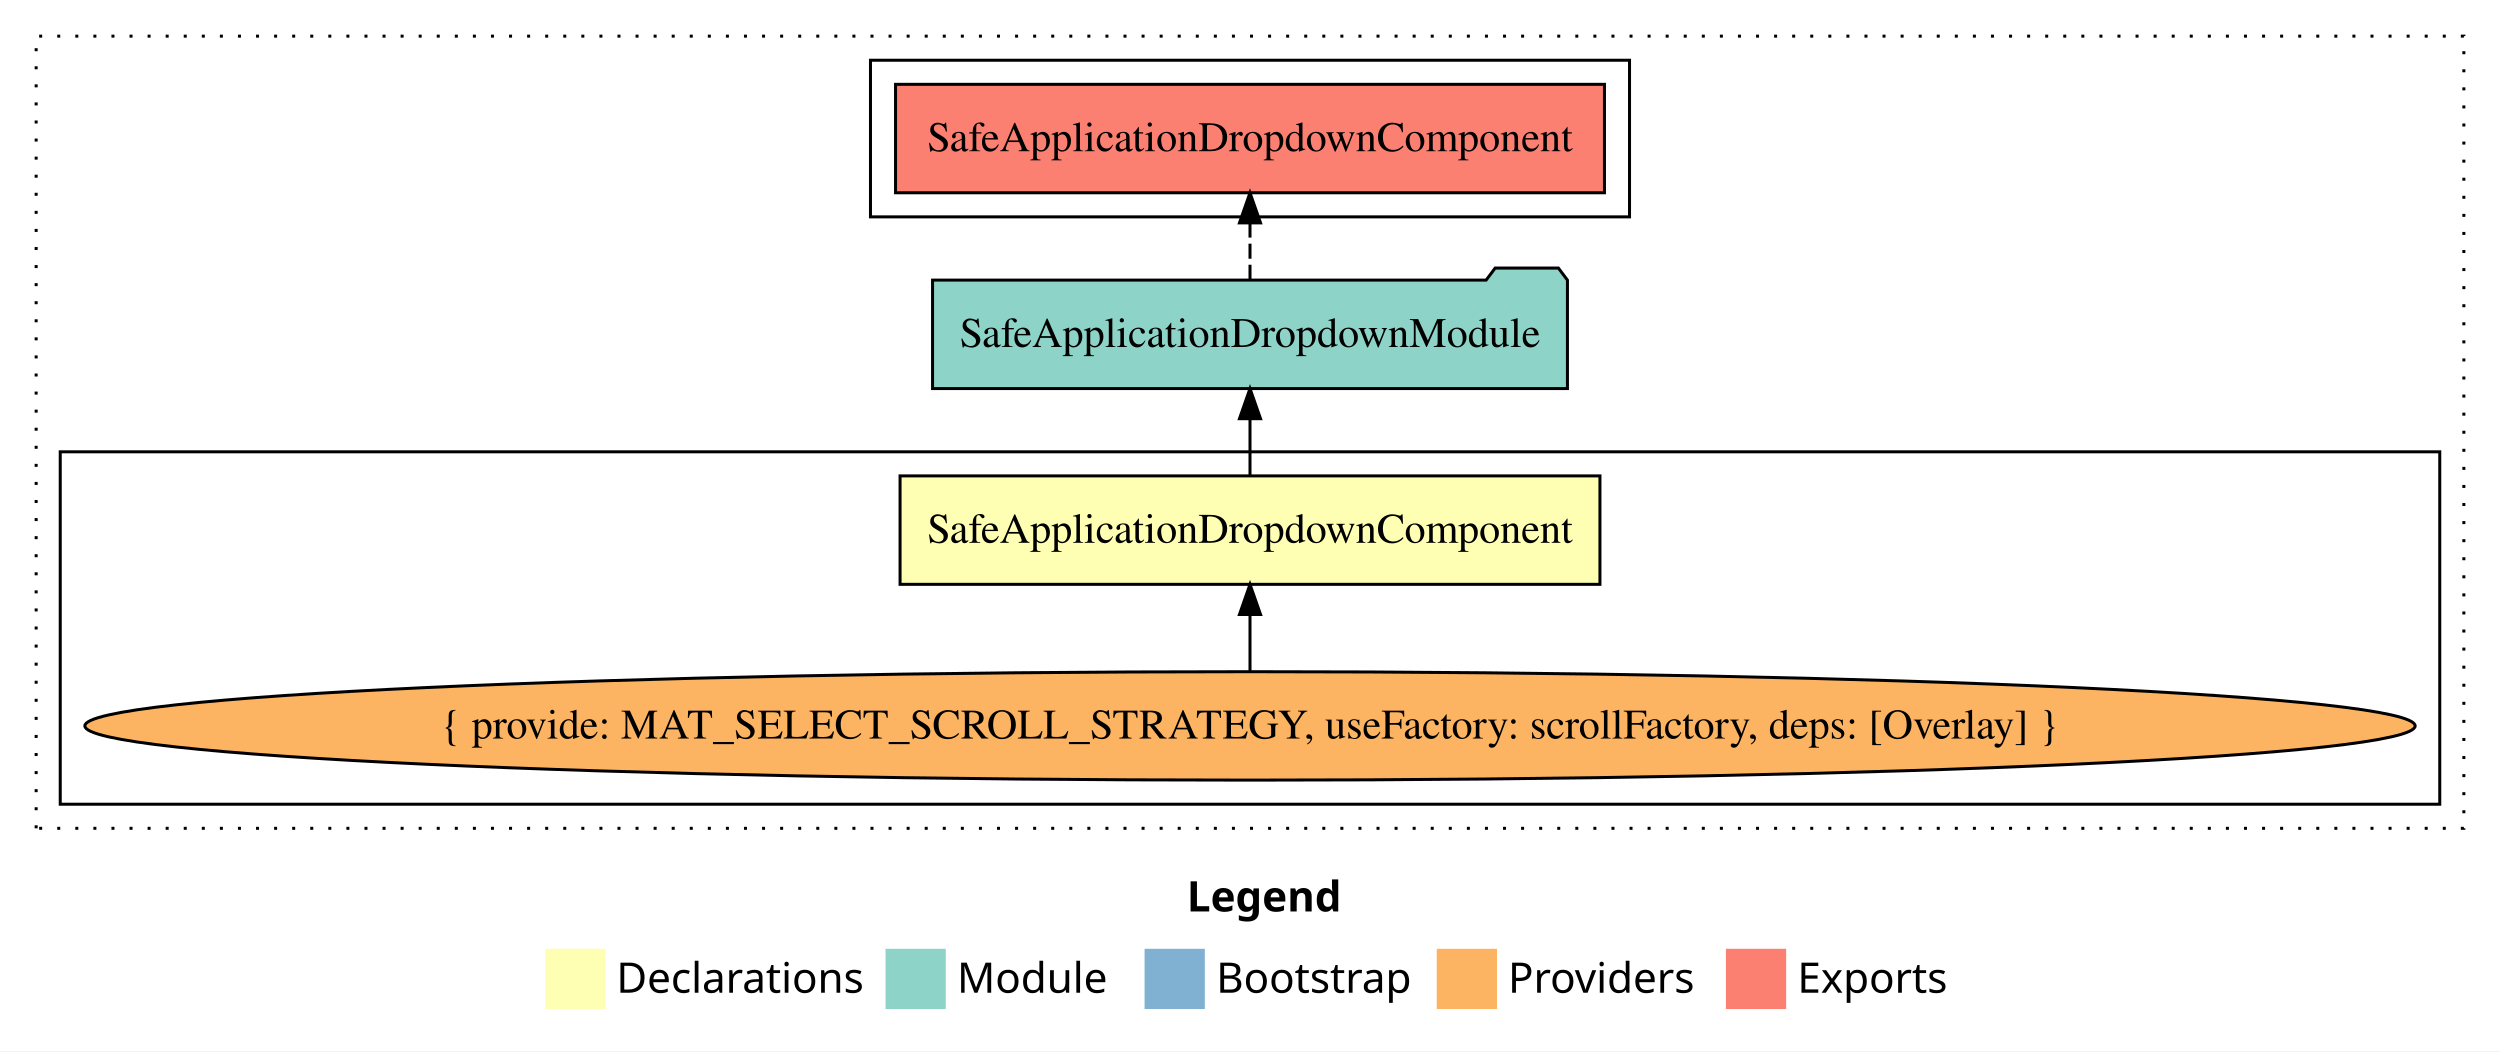
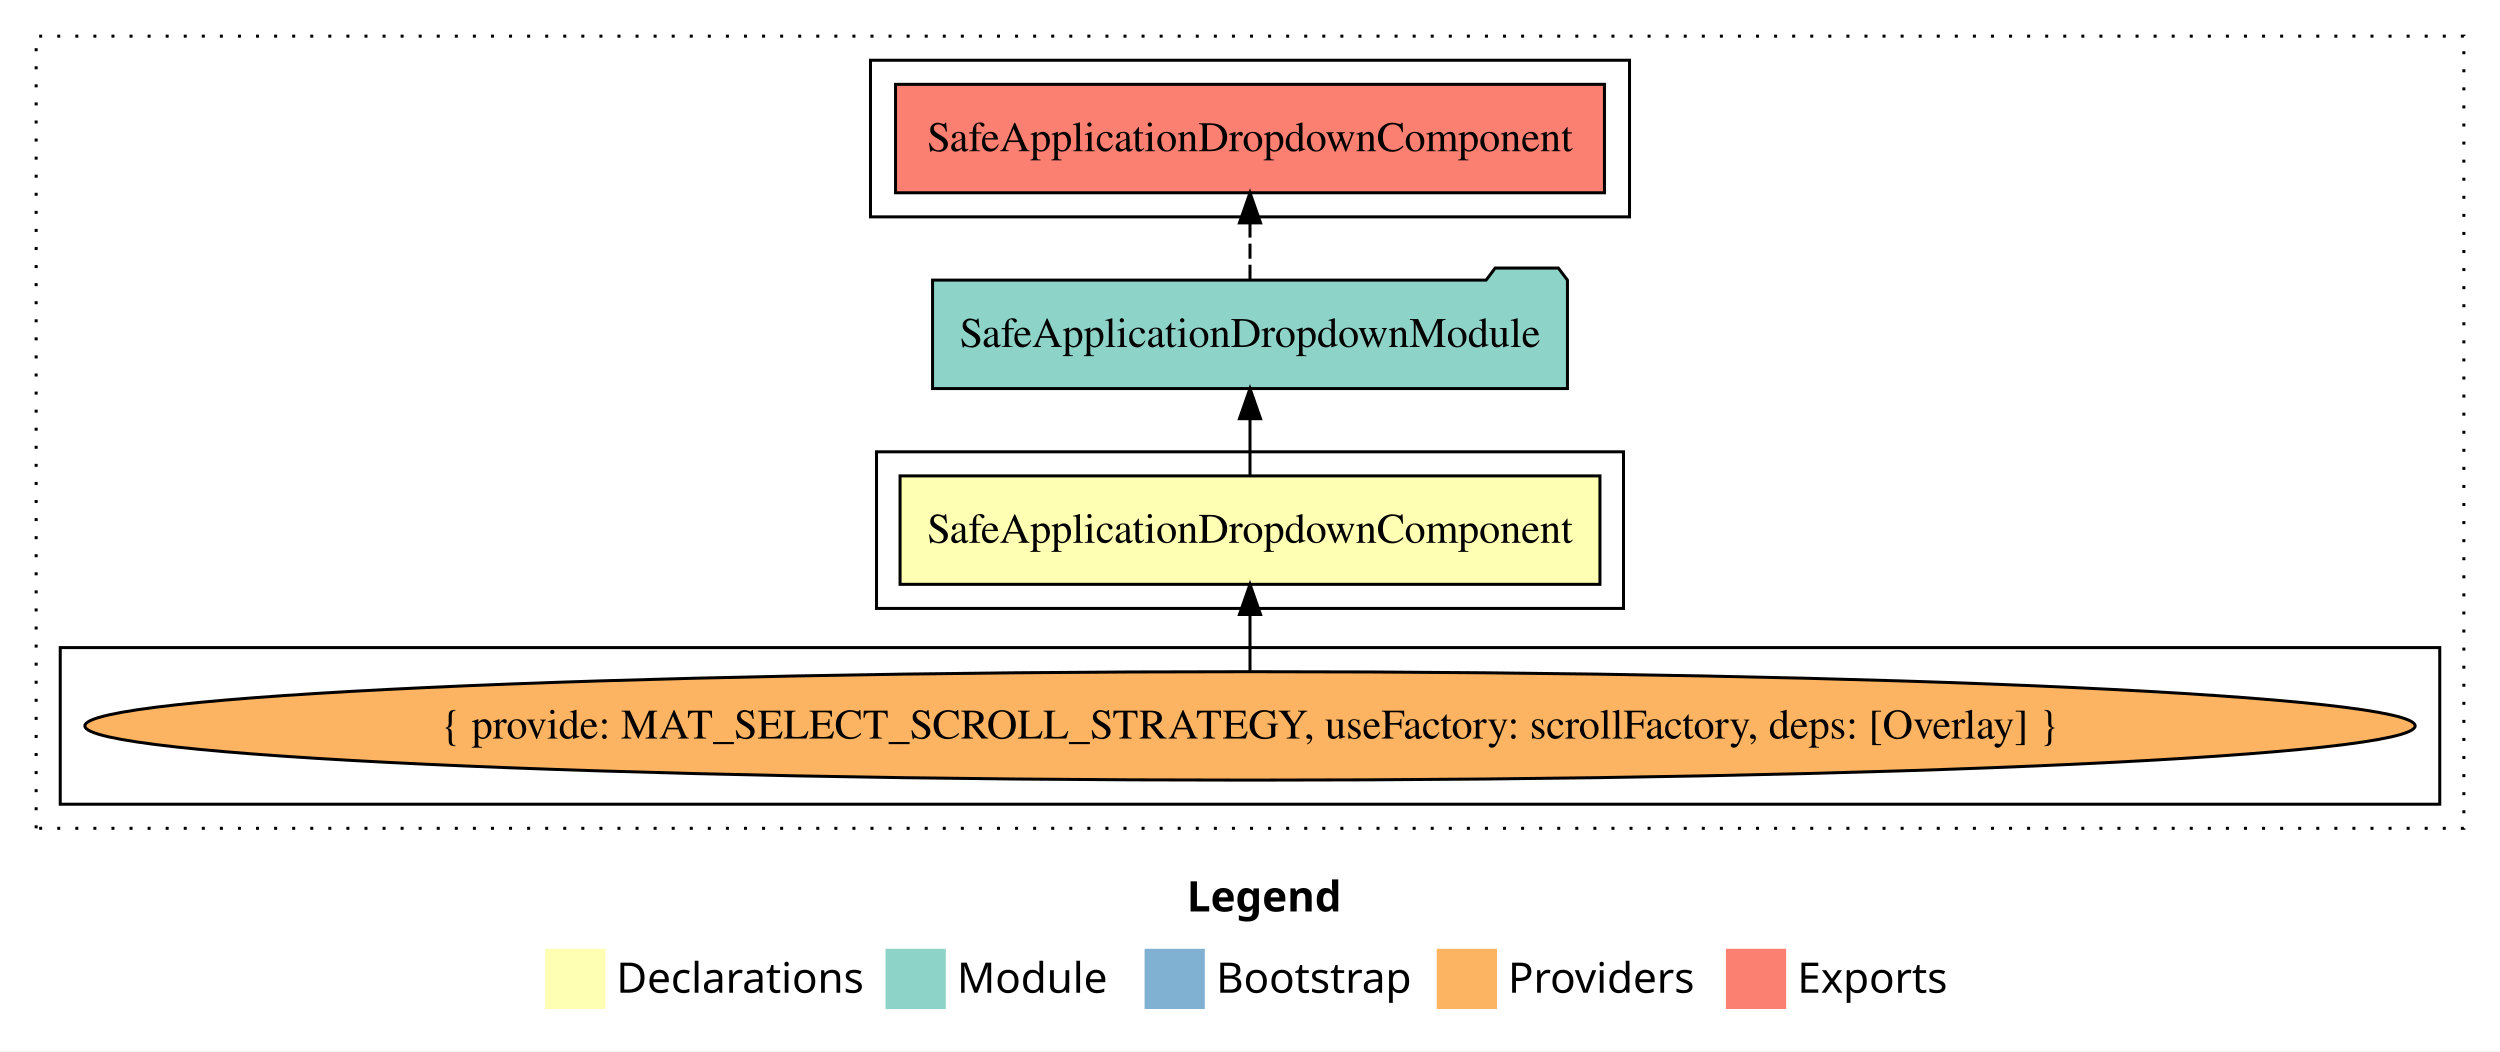
<svg xmlns="http://www.w3.org/2000/svg" width="830pt" height="349pt" viewBox="0.00 0.00 830.00 349.00">
  <g id="graph0" class="graph" transform="scale(1 1) rotate(0) translate(4 345)">
    <polygon fill="white" stroke="transparent" points="-4,4 -4,-345 826,-345 826,4 -4,4" />
    <text text-anchor="start" x="390.01" y="-42.4" font-family="sans-serif" font-weight="bold" font-size="14.00">Legend</text>
    <polygon fill="#ffffb3" stroke="transparent" points="177,-10 177,-30 197,-30 197,-10 177,-10" />
    <text text-anchor="start" x="200.63" y="-15.4" font-family="sans-serif" font-size="14.00">  Declarations</text>
    <polygon fill="#8dd3c7" stroke="transparent" points="290,-10 290,-30 310,-30 310,-10 290,-10" />
    <text text-anchor="start" x="313.73" y="-15.4" font-family="sans-serif" font-size="14.00">  Module</text>
    <polygon fill="#80b1d3" stroke="transparent" points="376,-10 376,-30 396,-30 396,-10 376,-10" />
    <text text-anchor="start" x="399.78" y="-15.4" font-family="sans-serif" font-size="14.00">  Bootstrap</text>
    <polygon fill="#fdb462" stroke="transparent" points="473,-10 473,-30 493,-30 493,-10 473,-10" />
    <text text-anchor="start" x="496.67" y="-15.4" font-family="sans-serif" font-size="14.00">  Providers</text>
    <polygon fill="#fb8072" stroke="transparent" points="569,-10 569,-30 589,-30 589,-10 569,-10" />
    <text text-anchor="start" x="592.73" y="-15.4" font-family="sans-serif" font-size="14.00">  Exports</text>
    <g id="clust1" class="cluster">
      <polygon fill="none" stroke="black" stroke-dasharray="1,5" points="8,-70 8,-333 814,-333 814,-70 8,-70" />
    </g>
+     <g id="clust2" class="cluster">
+       <polygon fill="none" stroke="black" points="287,-143 287,-195 535,-195 535,-143 287,-143" />
+     </g>
    <g id="clust3" class="cluster">
-       <polygon fill="none" stroke="black" points="16,-78 16,-195 806,-195 806,-78 16,-78" />
+       <polygon fill="none" stroke="black" points="16,-78 16,-130 806,-130 806,-78 16,-78" />
    </g>
    <g id="clust5" class="cluster">
      <polygon fill="none" stroke="black" points="285,-273 285,-325 537,-325 537,-273 285,-273" />
    </g>
    <g id="node1" class="node">
      <polygon fill="#ffffb3" stroke="black" points="527.18,-187 294.82,-187 294.82,-151 527.18,-151 527.18,-187" />
      <text text-anchor="middle" x="411" y="-164.8" font-family="Times,serif" font-size="14.00">SafeApplicationDropdownComponent</text>
    </g>
    <g id="node2" class="node">
      <polygon fill="#8dd3c7" stroke="black" points="516.39,-252 513.39,-256 492.39,-256 489.39,-252 305.61,-252 305.61,-216 516.39,-216 516.39,-252" />
      <text text-anchor="middle" x="411" y="-229.8" font-family="Times,serif" font-size="14.00">SafeApplicationDropdownModule</text>
    </g>
    <g id="edge1" class="edge">
      <path fill="none" stroke="black" d="M411,-187.11C411,-187.11 411,-205.99 411,-205.99" />
      <polygon fill="black" stroke="black" points="407.5,-205.99 411,-215.99 414.5,-205.99 407.5,-205.99" />
    </g>
    <g id="node4" class="node">
      <polygon fill="#fb8072" stroke="black" points="528.68,-317 293.32,-317 293.32,-281 528.68,-281 528.68,-317" />
      <text text-anchor="middle" x="411" y="-294.8" font-family="Times,serif" font-size="14.00">SafeApplicationDropdownComponent </text>
    </g>
    <g id="edge3" class="edge">
      <path fill="none" stroke="black" stroke-dasharray="5,2" d="M411,-252.11C411,-252.11 411,-270.99 411,-270.99" />
      <polygon fill="black" stroke="black" points="407.5,-270.99 411,-280.99 414.5,-270.99 407.5,-270.99" />
    </g>
    <g id="node3" class="node">
      <ellipse fill="#fdb462" stroke="black" cx="411" cy="-104" rx="386.83" ry="18" />
      <text text-anchor="middle" x="411" y="-99.8" font-family="Times,serif" font-size="14.00">{ provide: MAT_SELECT_SCROLL_STRATEGY, useFactory: scrollFactory, deps: [Overlay] }</text>
    </g>
    <g id="edge2" class="edge">
      <path fill="none" stroke="black" d="M411,-122.11C411,-122.11 411,-140.99 411,-140.99" />
      <polygon fill="black" stroke="black" points="407.5,-140.99 411,-150.99 414.5,-140.99 407.5,-140.99" />
    </g>
  </g>
</svg>
